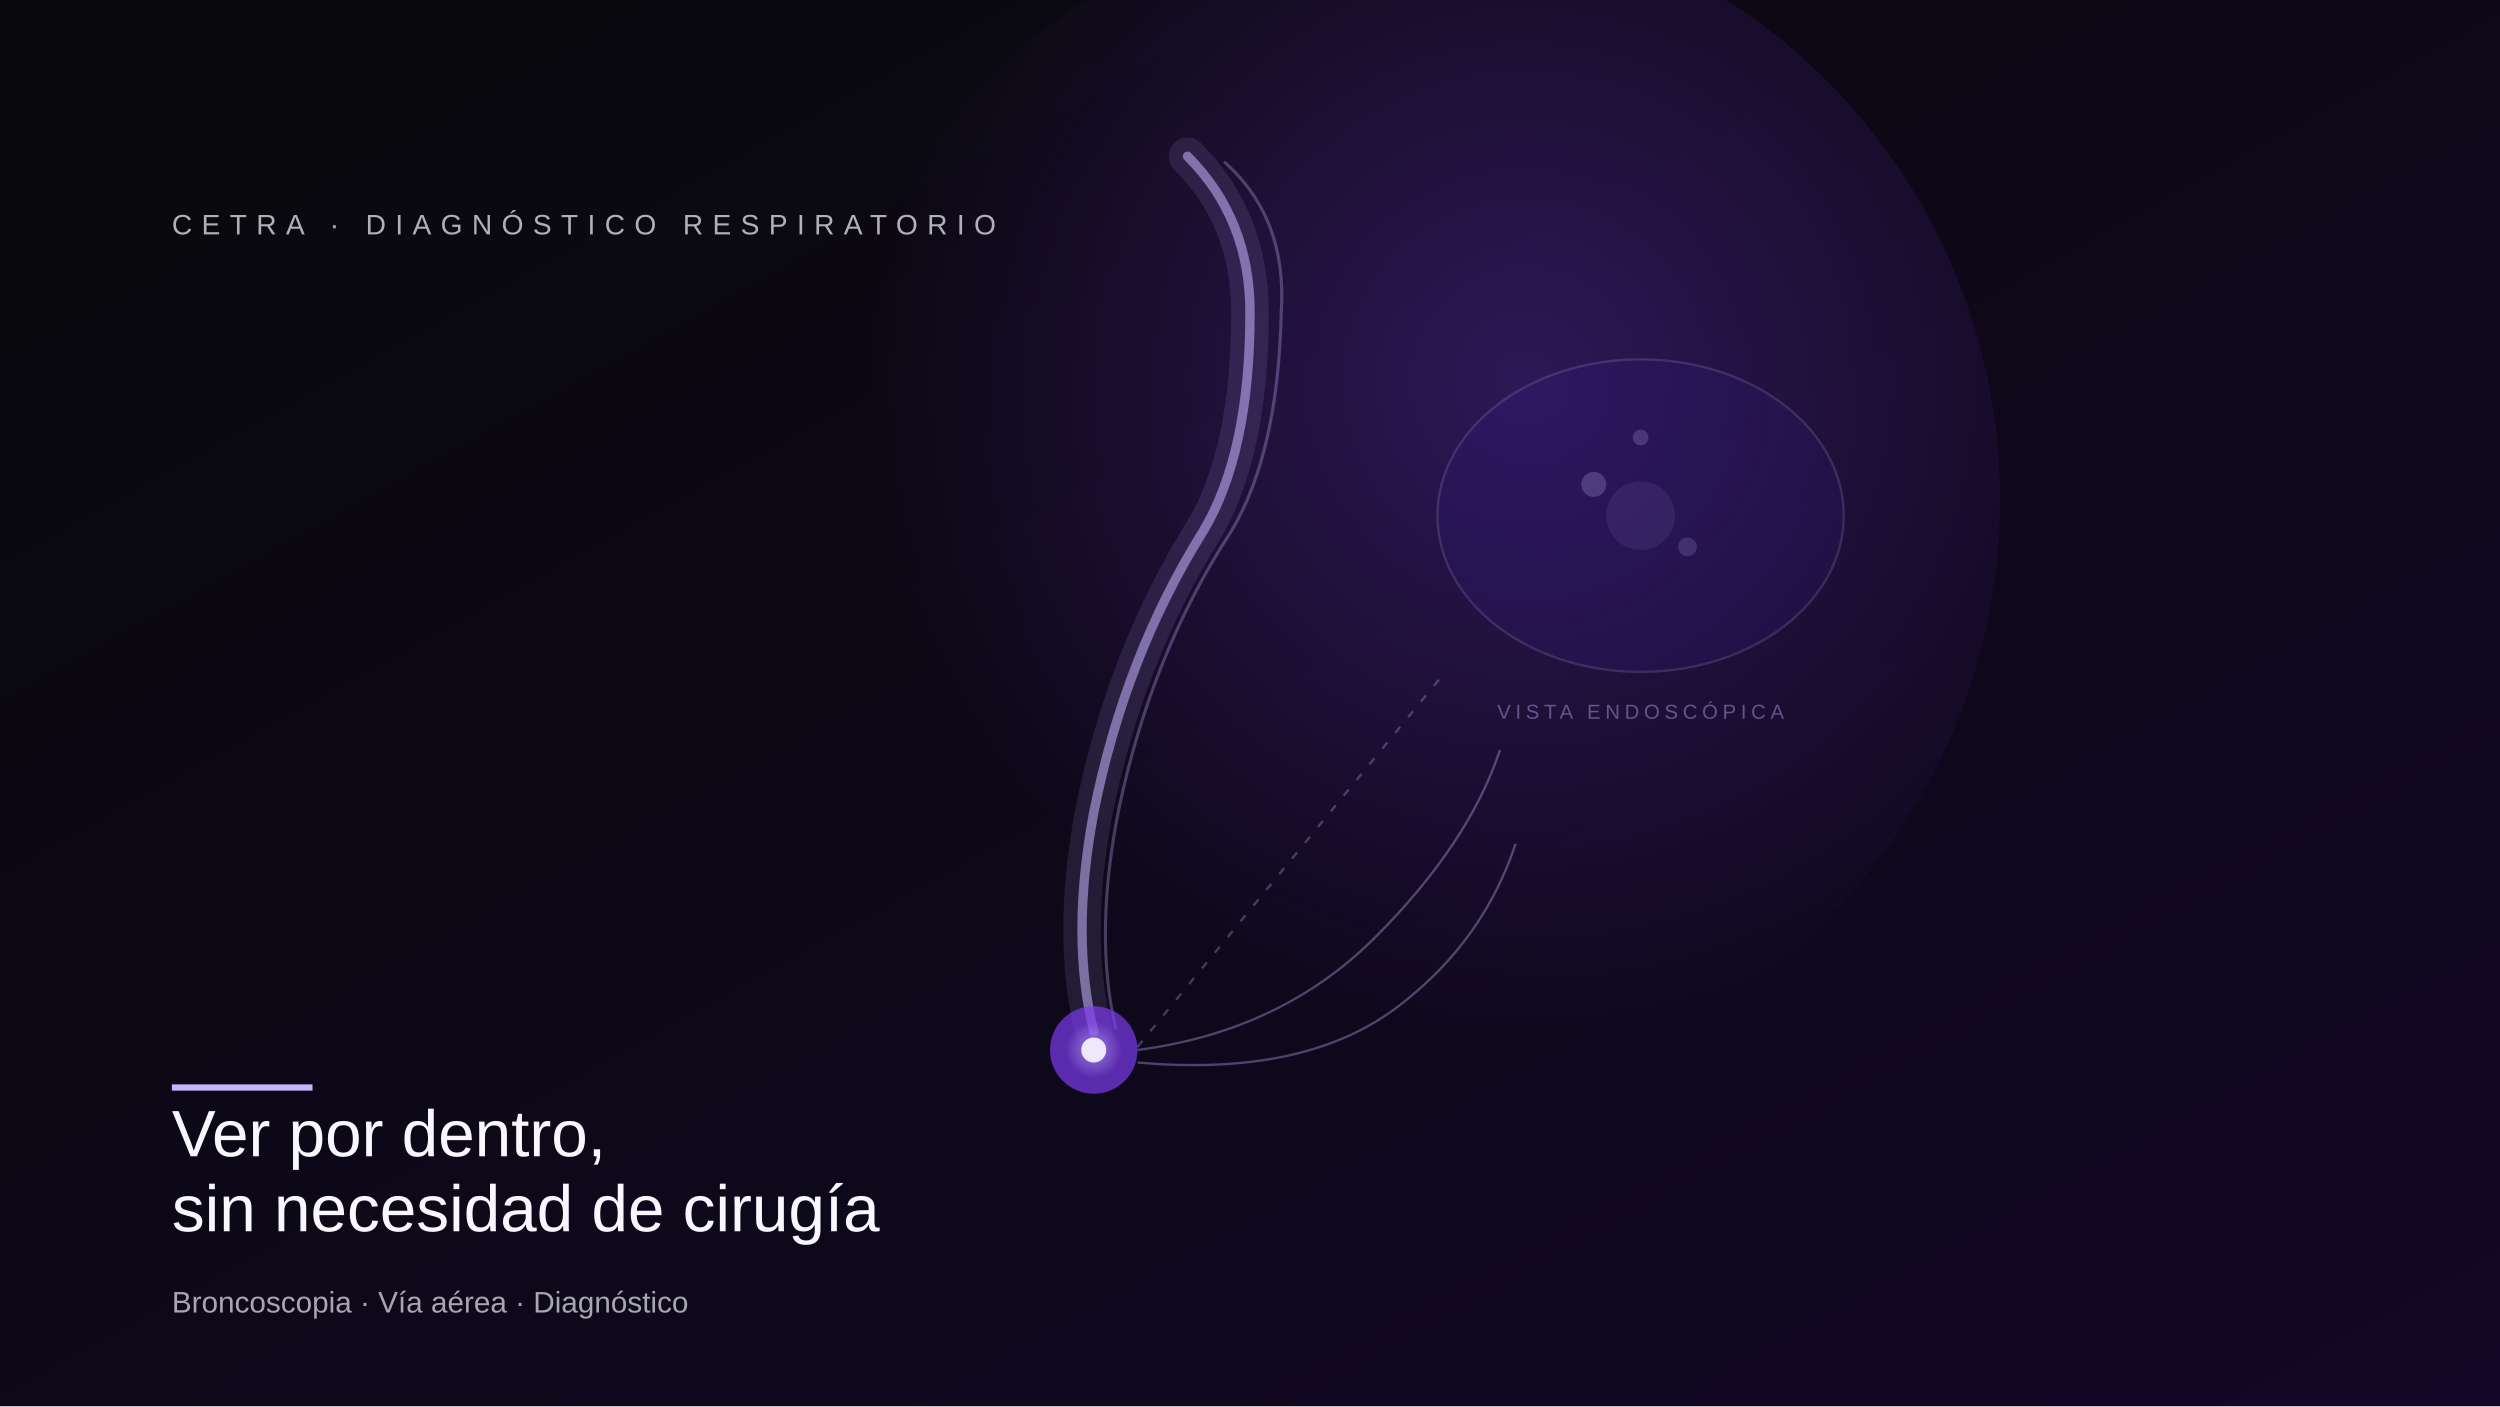
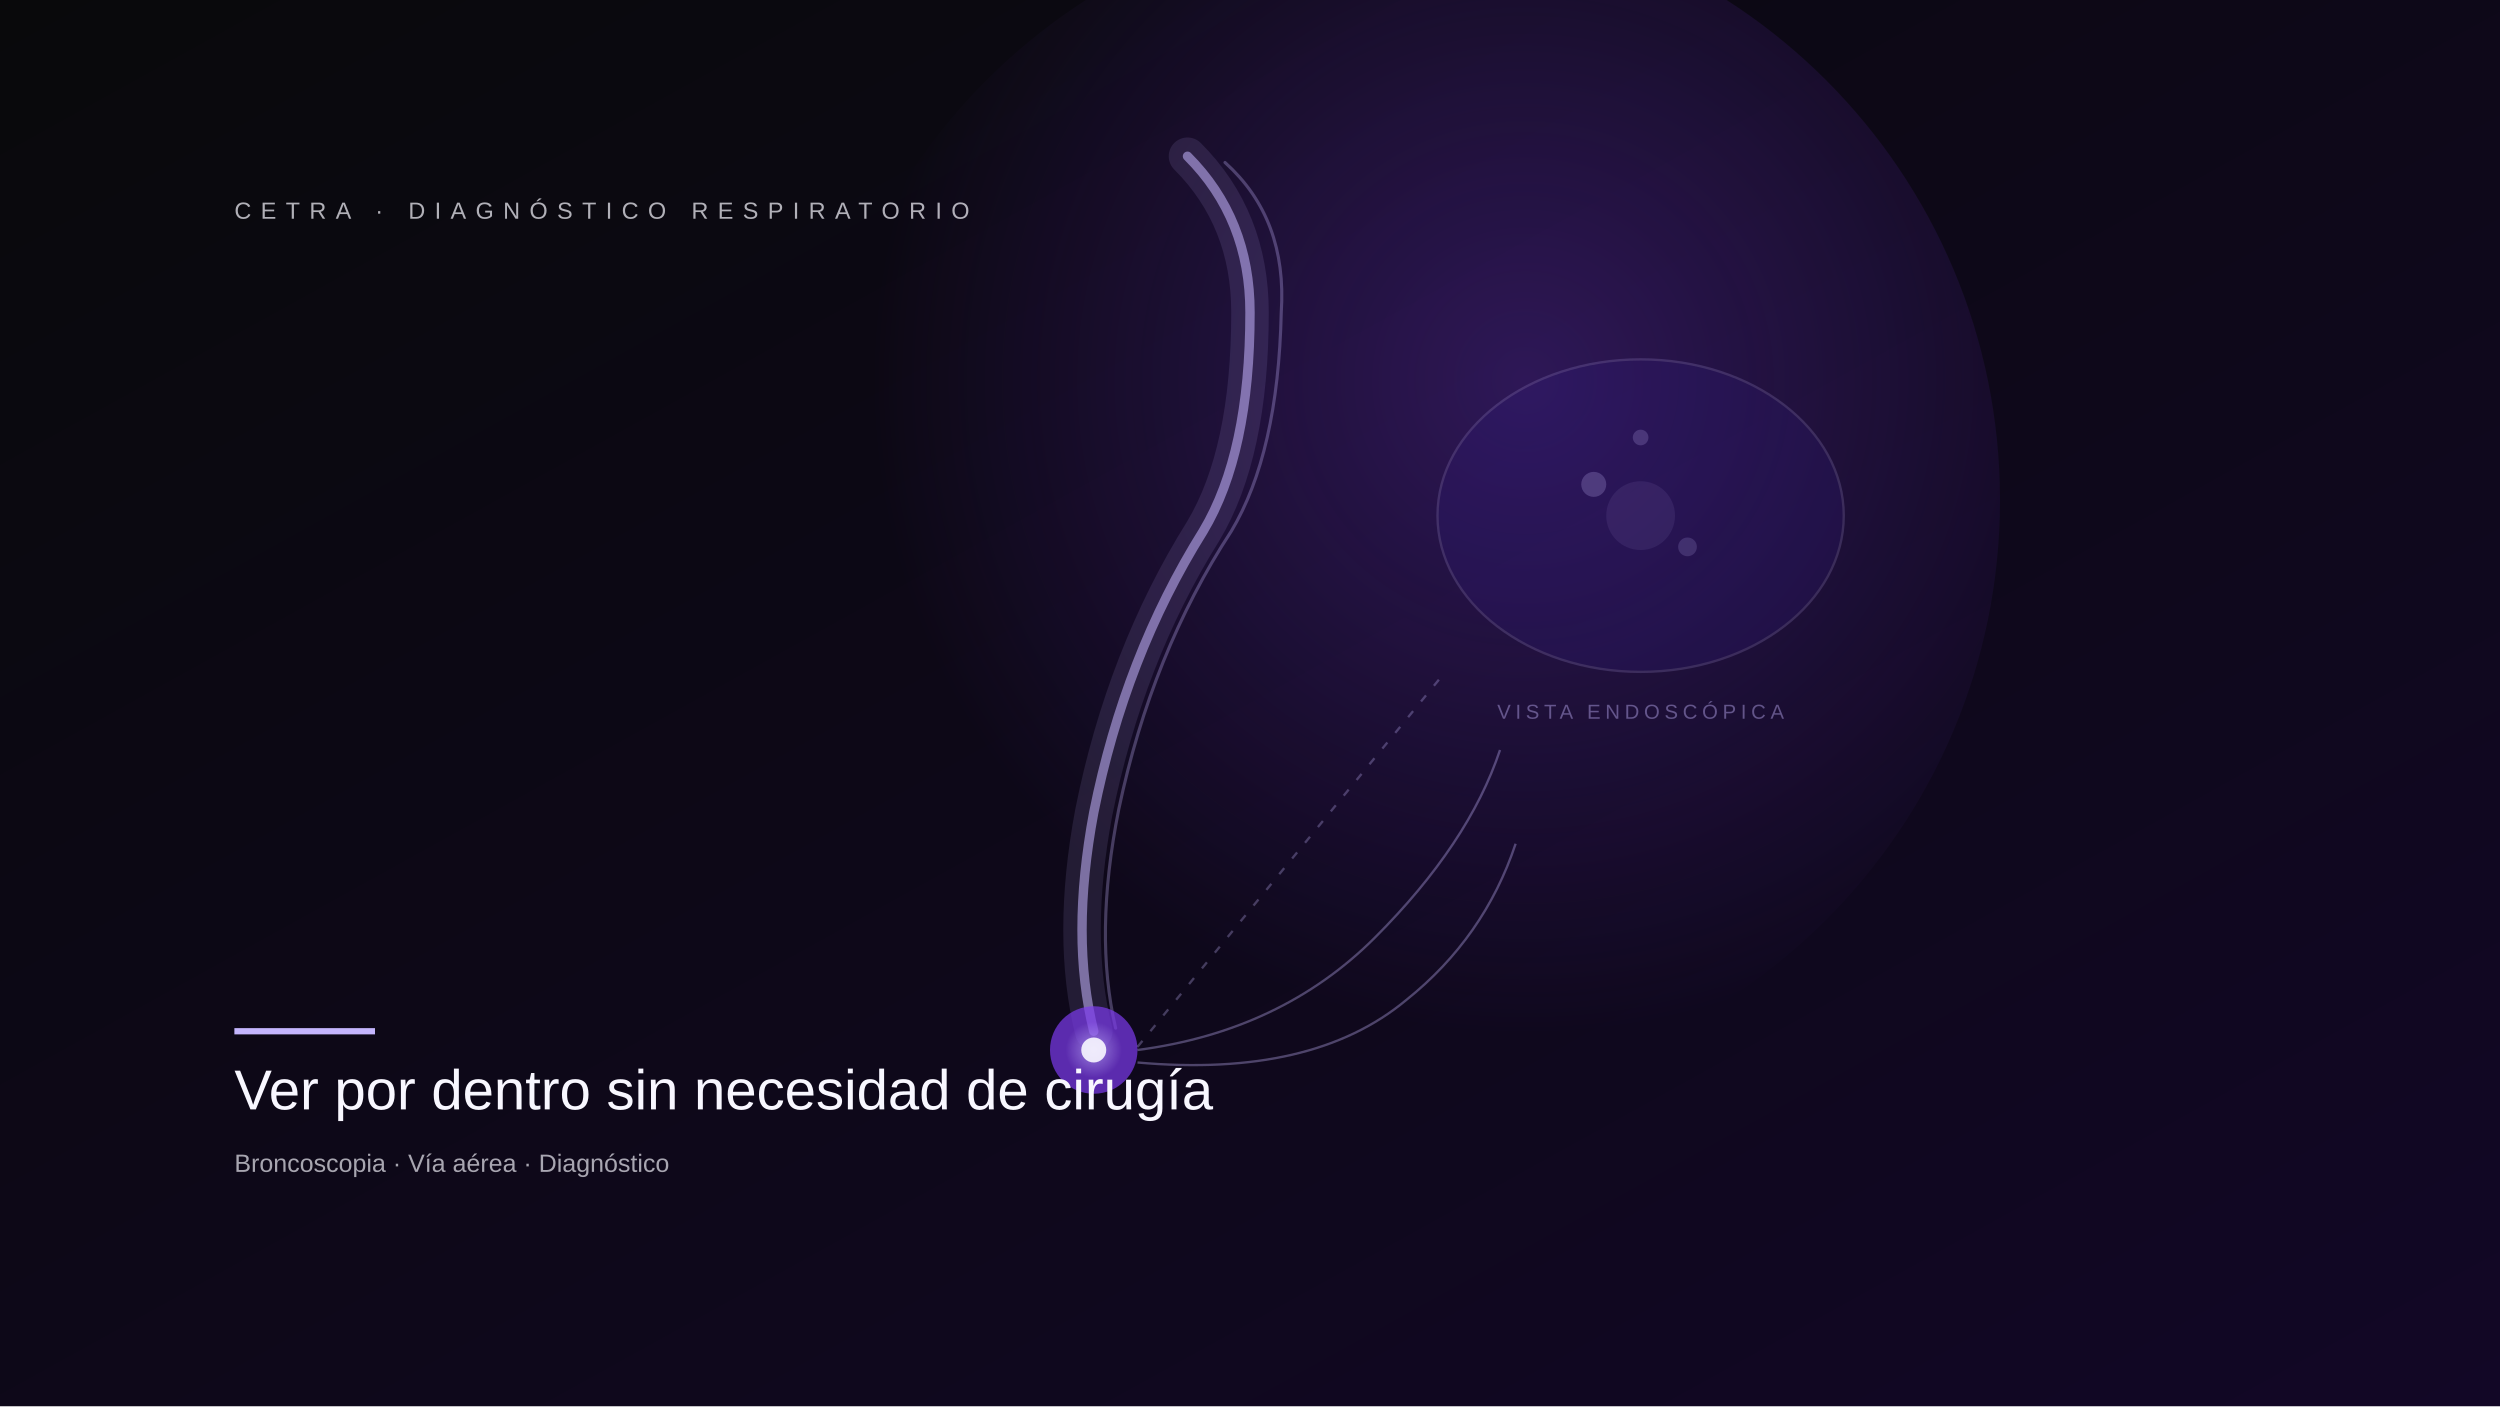
<svg xmlns="http://www.w3.org/2000/svg" viewBox="0 0 1600 900" role="img" aria-labelledby="t d">
  <defs>
    <linearGradient id="bg" y1="0" y2="1">
      <stop stop-color="#09090B" />
      <stop offset="1" stop-color="#120726" />
    </linearGradient>
    <radialGradient id="glow" cx=".6" cy=".4" r=".55">
      <stop stop-color="#7C3AED" stop-opacity=".3" />
      <stop offset="1" stop-color="#7C3AED" stop-opacity="0" />
    </radialGradient>
    <radialGradient id="scope-glow">
      <stop stop-color="#c4b5fd" stop-opacity=".6" />
      <stop offset="1" stop-color="#c4b5fd" stop-opacity="0" />
    </radialGradient>
  </defs>
  <rect width="1600" height="900" fill="url(#bg)" />
  <circle cx="900" cy="320" r="380" fill="url(#glow)" />
  <g fill="none" stroke="#c4b5fd" stroke-linecap="round">
    <path d="M760 100 Q800 140 800 200 Q800 290 770 340 Q720 420 700 520 Q685 600 700 660" stroke-width="24" stroke-opacity=".12" />
    <path d="M760 100 Q800 140 800 200 Q800 290 770 340 Q720 420 700 520 Q685 600 700 660" stroke-width="6" stroke-opacity=".55" />
    <path d="M784 104 Q824 140 820 200 Q818 290 788 340 Q737 418 716 518 Q700 598 714 658" stroke-width="2" stroke-opacity=".3" />
  </g>
  <circle cx="700" cy="672" r="28" fill="#7C3AED" opacity=".7" />
  <circle cx="700" cy="672" r="18" fill="url(#scope-glow)" />
  <circle cx="700" cy="672" r="8" fill="#f8f7ff" opacity=".9" />
  <g fill="none" stroke="#c4b5fd" stroke-width="1.5" opacity=".35">
    <path d="M728 672 Q820 660 880 600 Q940 540 960 480" />
    <path d="M728 680 Q840 690 900 640 Q950 600 970 540" />
  </g>
  <g opacity=".6">
    <ellipse cx="1050" cy="330" rx="130" ry="100" fill="#311B92" opacity=".3" stroke="#c4b5fd" stroke-width="1.5" />
    <circle cx="1050" cy="330" r="22" fill="#c4b5fd" opacity=".15" />
    <circle cx="1020" cy="310" r="8" fill="#c4b5fd" opacity=".4" />
    <circle cx="1080" cy="350" r="6" fill="#c4b5fd" opacity=".3" />
    <circle cx="1050" cy="280" r="5" fill="#c4b5fd" opacity=".35" />
    <text x="1050" y="460" fill="#c4b5fd" font-family="DM Sans,Arial,sans-serif" font-size="13" letter-spacing="3" text-anchor="middle" opacity=".7">VISTA ENDOSCÓPICA</text>
  </g>
  <g fill="none" stroke="#c4b5fd" stroke-width="1.5" stroke-dasharray="5 8" opacity=".3">
    <line x1="728" y1="670" x2="925" y2="430" />
  </g>
+   <path d="M150 660h90" stroke="#c4b5fd" stroke-width="4" />
  <g fill="#f8f7ff" font-family="DM Sans,Arial,sans-serif">
-     <text x="110" y="150" font-size="18" letter-spacing="6" opacity=".7">CETRA · DIAGNÓSTICO RESPIRATORIO</text>
-     <text x="110" y="740" font-size="42">Ver por dentro,<tspan x="110" dy="48">sin necesidad de cirugía</tspan>
-     </text>
-     <text x="110" y="840" font-size="19" opacity=".66">Broncoscopia · Vía aérea · Diagnóstico</text>
+     <text x="150" y="140" font-size="15" letter-spacing="6" opacity=".7">CETRA · DIAGNÓSTICO RESPIRATORIO</text>
+     <text x="150" y="710" font-size="36">Ver por dentro sin necesidad de cirugía</text>
+     <text x="150" y="750" font-size="16" opacity=".66">Broncoscopia · Vía aérea · Diagnóstico</text>
  </g>
-   <path d="M110 696h90" stroke="#c4b5fd" stroke-width="4" />
</svg>
